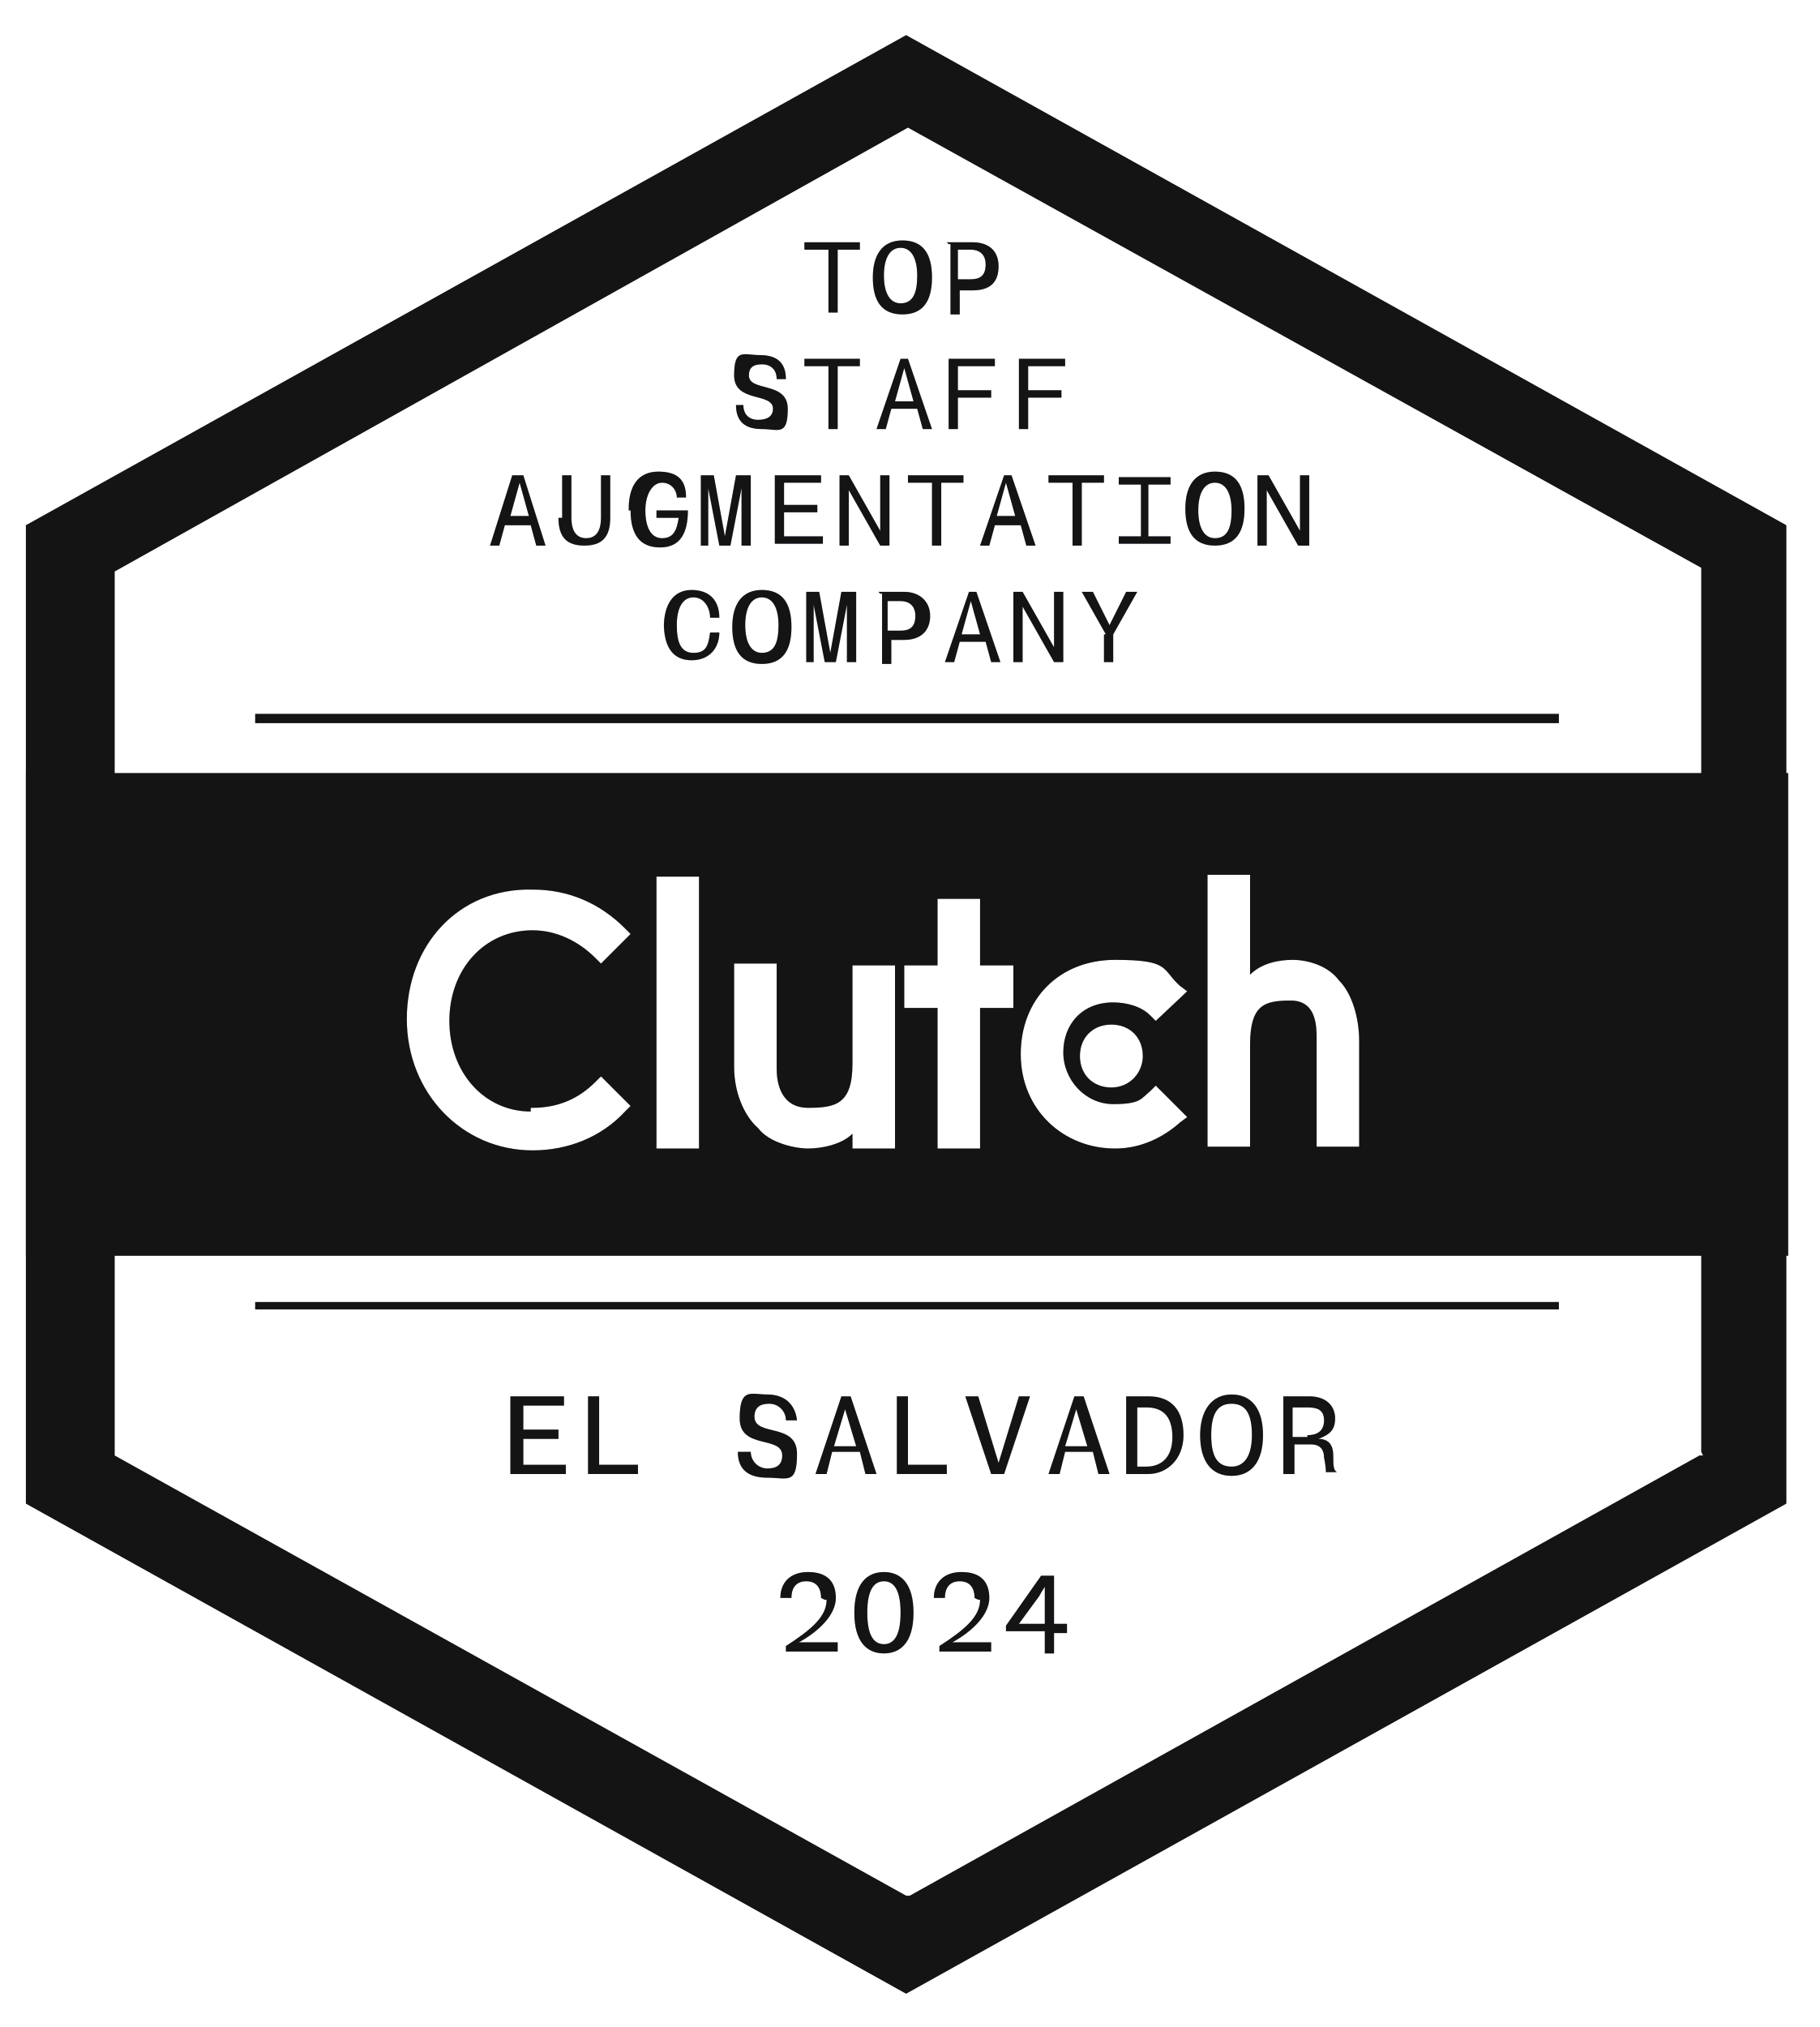
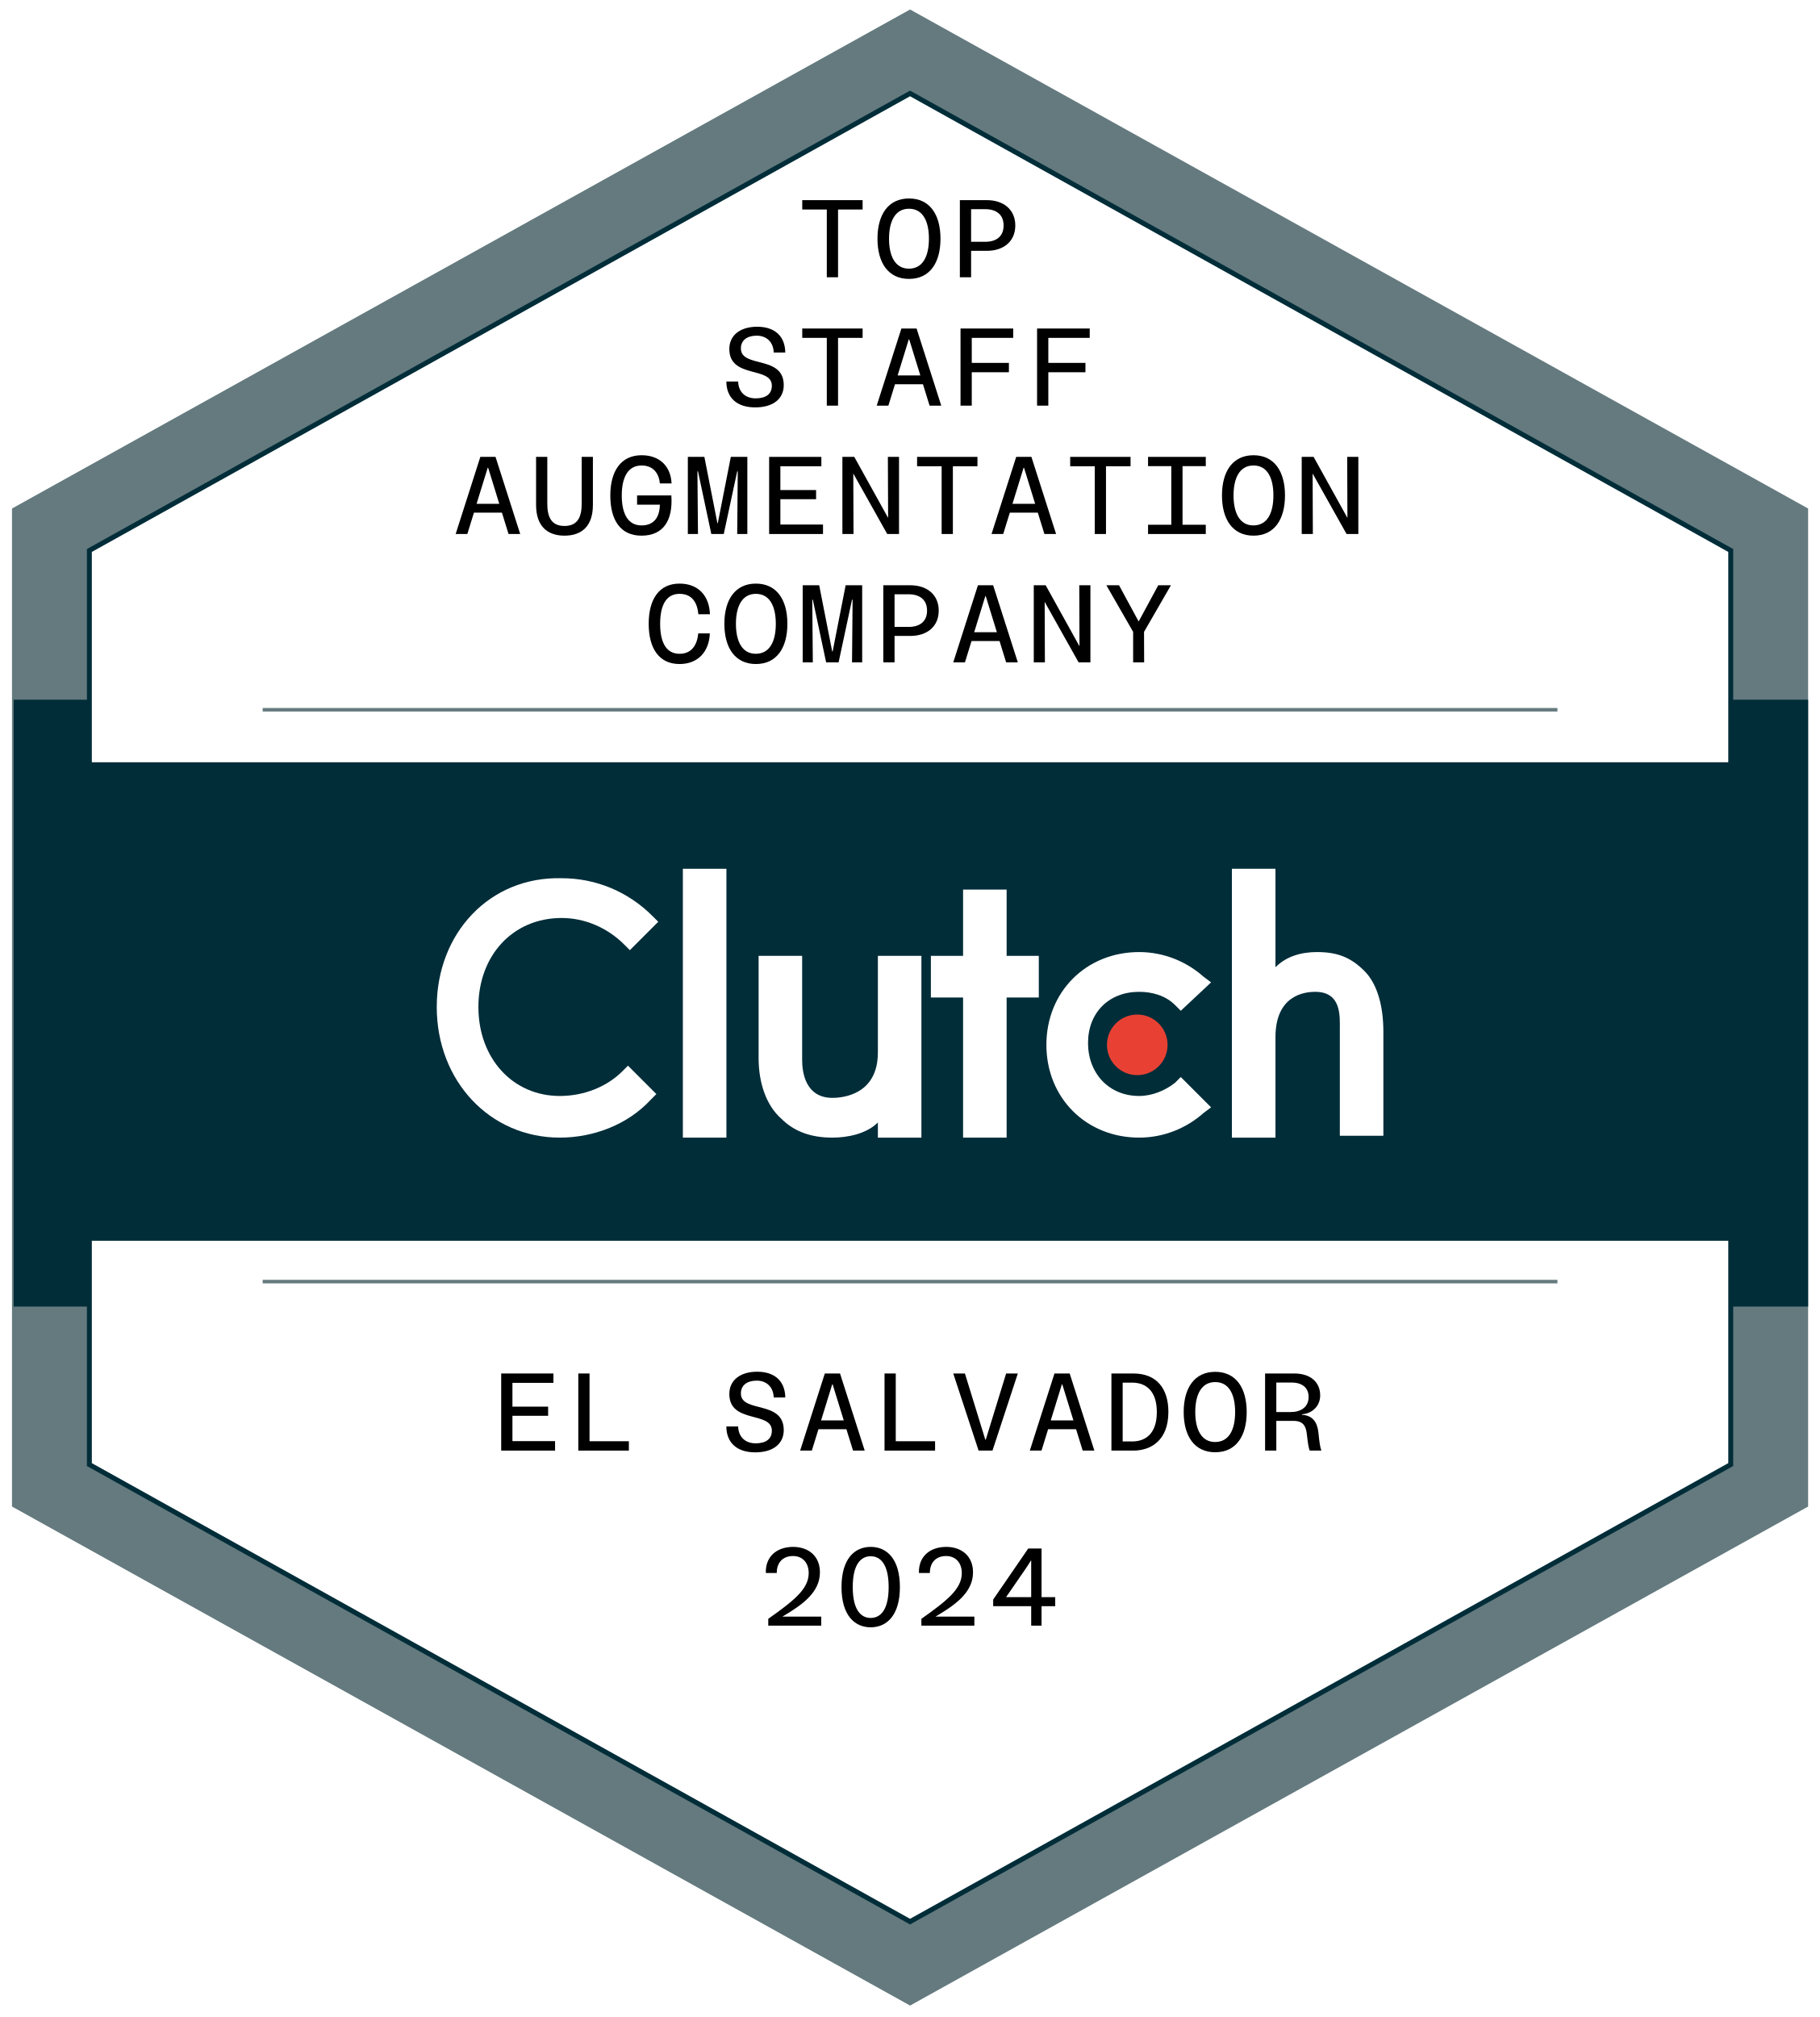
- <svg xmlns="http://www.w3.org/2000/svg" id="uuid-2babd179-c1e0-4084-80ee-fe33be047fd5" version="1.1" viewBox="0 0 98.4 109.6">
-   <defs>
-     <style>
-       .st0 {
-         fill: #141414;
-       }
- 
-       .st1 {
-         fill: #bfbfe0;
-       }
-     </style>
-   </defs>
-   <g id="uuid-e140af4b-205f-4899-8627-e95776a69e11">
-     <path class="st1" d="M49,1.9L1.4,28.4v52.9l47.6,26.5,47.6-26.5V28.4L49,1.9ZM92.1,78.7h-.2l-42.7,23.8h-.2L6.2,78.7V30.9L49.1,6.9l42.9,23.8v47.8h0Z" />
-     <path class="st1" d="M1.4,41.8v26.1h95.3v-26.1s-95.3,0-95.3,0ZM28.8,59.9c1.4,0,2.5-.5,3.4-1.4l.3-.3,1.6,1.6-.3.3c-1.3,1.4-3.1,2.1-5,2.1-3.8,0-6.8-3.1-6.8-7.1s2.8-7.1,6.8-7c1.9,0,3.6.7,5,2.1l.3.3-1.6,1.6-.3-.3c-.9-.9-2.1-1.5-3.4-1.5-2.6,0-4.5,2.1-4.5,4.9s1.9,4.9,4.4,4.9h0v-.2ZM37.8,62.1h-2.3v-14.7h2.3s0,14.7,0,14.7ZM48.4,62.1h-2.3v-.8c-.6.6-1.7.8-2.4.8s-2.1-.3-2.7-1.1c-.8-.7-1.3-2-1.3-3.3v-5.6h2.3v5.7c0,.7.2,2.1,1.7,2.1s2.4-.2,2.4-2.4v-5.3h2.3v9.9h0ZM54.8,54.5h-1.8v7.6h-2.3v-7.6h-1.8v-2.3h1.8v-3.6h2.3v3.6h1.8v2.3ZM60.2,54.2c-1.7,0-2.7,1.2-2.7,2.7s1.2,2.8,2.7,2.8,1.5-.3,2-.7l.3-.3,1.7,1.7-.4.3c-.9.8-2.1,1.4-3.5,1.4-2.8,0-5.1-2.1-5.1-5.1s2.1-5.1,5.1-5.1,2.5.5,3.5,1.4l.4.3-1.7,1.6-.3-.3c-.5-.5-1.3-.7-2-.7h0ZM61.8,57.1c0,.9-.7,1.7-1.7,1.7s-1.7-.7-1.7-1.7.7-1.7,1.7-1.7,1.7.7,1.7,1.7ZM73.5,62h-2.3v-5.8c0-.7,0-2.1-1.4-2.1s-2.2.2-2.2,2.4v5.5h-2.3v-14.7h2.3v5.4c.6-.6,1.5-.8,2.3-.8s1.9.3,2.5,1.1c.7.7,1.1,2,1.1,3.3v5.7h0Z" />
-     <rect class="st1" x="13.8" y="38.6" width="70.5" height=".5" />
-     <rect class="st1" x="13.8" y="70.4" width="70.5" height=".4" />
-     <path class="st1" d="M44.7,13.5h-1.2v-.4h3v.4h-1.2v3.4h-.5v-3.4h-.1Z" />
-     <path class="st1" d="M47.2,15c0-1.2.5-2,1.6-2s1.6.7,1.6,2-.5,2-1.6,2-1.6-.7-1.6-2ZM48.7,16.4c.7,0,.9-.6.9-1.5s-.3-1.5-.9-1.5-.9.6-.9,1.5.3,1.5.9,1.5h0Z" />
-     <path class="st1" d="M51.2,13.1h1.4c.8,0,1.4.4,1.4,1.3s-.5,1.3-1.4,1.3h-.7v1.3h-.5v-3.8h-.1ZM52.5,15.1c.5,0,.8-.2.8-.8s-.4-.8-.8-.8h-.7v1.6h.7Z" />
-     <path class="st1" d="M39.7,21.9h.5c0,.5.3.8.8.8s.8-.2.8-.6c0-.9-2.1-.3-2.1-1.8s.5-1.1,1.4-1.1,1.4.4,1.4,1.3h-.5c0-.5-.3-.8-.8-.8s-.7.2-.7.6c0,.9,2.1.3,2.1,1.8s-.5,1.1-1.4,1.1-1.4-.4-1.4-1.3h-.1Z" />
-     <path class="st1" d="M44.7,19.8h-1.2v-.4h3v.4h-1.2v3.4h-.5v-3.4h-.1Z" />
-     <path class="st1" d="M48.4,19.4h.7l1.3,3.8h-.5l-.3-1.1h-1.4l-.3,1.1h-.5l1.3-3.8h-.2ZM49.4,21.7l-.5-1.8h0l-.5,1.8h1.2-.1Z" />
-     <path class="st1" d="M51.2,19.4h2.6v.4h-2v1.3h1.8v.4h-1.8v1.7h-.5v-3.8h-.1Z" />
-     <path class="st1" d="M55,19.4h2.6v.4h-2v1.3h1.8v.4h-1.8v1.7h-.5v-3.8h-.1Z" />
-     <path class="st1" d="M27.6,25.7h.7l1.2,3.8h-.5l-.3-1.1h-1.4l-.3,1.1h-.5l1.2-3.8h0ZM28.6,27.9l-.5-1.8h0l-.5,1.8h1.2-.1Z" />
-     <path class="st1" d="M30.4,28v-2.3h.5v2.3c0,.6.2,1.1.8,1.1s.8-.5.8-1.1v-2.3h.5v2.3c0,1.1-.5,1.5-1.4,1.5s-1.4-.4-1.4-1.5Z" />
-     <path class="st1" d="M34,27.5c0-1.2.5-2,1.6-2s1.5.5,1.5,1.4h-.5c0-.4-.3-.8-.8-.8s-.9.6-.9,1.5.3,1.5.9,1.5.8-.4.9-1.1h-1.2v-.4h1.7c0,1.2-.4,2-1.5,2s-1.6-.7-1.6-2h-.1Z" />
-     <path class="st1" d="M37.8,25.7h.8l.6,3.3h0l.6-3.3h.8v3.8h-.5v-3.1h0l-.6,3.1h-.6l-.6-3.1h0v3.1h-.4v-3.8h-.1Z" />
-     <path class="st1" d="M41.9,25.7h2.5v.4h-2v1.2h1.8v.4h-1.8v1.3h2.1v.4h-2.6v-3.8h0Z" />
-     <path class="st1" d="M45.4,25.7h.5l1.7,3v-3h.5v3.8h-.5l-1.7-3v3h-.5v-3.8Z" />
-     <path class="st1" d="M50.3,26.1h-1.2v-.4h3v.4h-1.2v3.4h-.5v-3.4h-.1Z" />
-     <path class="st1" d="M54,25.7h.7l1.3,3.8h-.5l-.3-1.1h-1.4l-.3,1.1h-.5l1.3-3.8h-.2ZM54.9,27.9l-.5-1.8h0l-.5,1.8h1.2-.1Z" />
-     <path class="st1" d="M57.9,26.1h-1.2v-.4h3v.4h-1.2v3.4h-.5v-3.4h-.1Z" />
-     <path class="st1" d="M60.5,29h1.2v-2.8h-1.2v-.4h2.8v.4h-1.2v2.8h1.2v.4h-2.8v-.4Z" />
-     <path class="st1" d="M64.1,27.5c0-1.2.5-2,1.6-2s1.6.7,1.6,2-.5,2-1.6,2-1.6-.7-1.6-2ZM65.7,29.1c.7,0,.9-.6.9-1.5s-.3-1.5-.9-1.5-.9.6-.9,1.5.3,1.5.9,1.5h0Z" />
-     <path class="st1" d="M68,25.7h.6l1.7,3v-3h.5v3.8h-.6l-1.7-3v3h-.5v-3.8Z" />
-     <path class="st1" d="M35.9,33.9c0-1.2.5-2,1.5-2s1.5.6,1.5,1.5h-.5c0-.5-.3-1.1-.9-1.1s-.9.6-.9,1.5.2,1.5.9,1.5.8-.4.9-1.1h.5c0,.8-.5,1.5-1.5,1.5s-1.5-.7-1.5-2h0v.2Z" />
-     <path class="st1" d="M39.6,33.9c0-1.2.5-2,1.6-2s1.6.7,1.6,2-.5,2-1.6,2-1.6-.7-1.6-2ZM41.2,35.3c.7,0,.9-.6.9-1.5s-.3-1.5-.9-1.5-.9.6-.9,1.5.3,1.5.9,1.5h0Z" />
-     <path class="st1" d="M43.5,32h.8l.6,3.3h0l.6-3.3h.8v3.8h-.5v-3.1h0l-.6,3.1h-.6l-.6-3.1h0v3.1h-.4v-3.8h-.1Z" />
-     <path class="st1" d="M47.5,32h1.4c.8,0,1.4.5,1.4,1.3s-.5,1.3-1.4,1.3h-.7v1.3h-.5v-3.8h-.1ZM48.7,34.1c.5,0,.8-.2.8-.8s-.4-.8-.8-.8h-.7v1.6h.7Z" />
-     <path class="st1" d="M52.1,32h.7l1.3,3.8h-.5l-.3-1.1h-1.4l-.3,1.1h-.5l1.3-3.8h-.2ZM53,34.3l-.5-1.8h0l-.5,1.8h1.2-.1Z" />
-     <path class="st1" d="M54.8,32h.5l1.7,3v-3h.5v3.8h-.5l-1.7-3v3h-.5v-3.8Z" />
-     <path class="st1" d="M59.8,34.3l-1.3-2.3h.6l.9,1.8.9-1.8h.6l-1.3,2.3v1.5h-.5v-1.5h-.1Z" />
-     <path class="st1" d="M27.7,75.5h2.8v.5h-2.2v1.3h1.9v.5h-1.9v1.4h2.3v.5h-3s0-4.2,0-4.2Z" />
-     <path class="st1" d="M31.8,75.5h.6v3.7h2.1v.5h-2.7v-4.2Z" />
-     <path class="st1" d="M40,78.5h.6c0,.5.4.9.9.9s.8-.2.8-.7c0-1.1-2.3-.3-2.3-2s.6-1.3,1.5-1.3,1.5.5,1.6,1.4h-.6c0-.5-.4-.9-.9-.9s-.8.2-.8.7c0,1.1,2.3.3,2.3,2s-.5,1.3-1.6,1.3-1.6-.5-1.6-1.4h.1Z" />
-     <path class="st1" d="M45.2,75.5h.8l1.4,4.2h-.6l-.3-1.2h-1.5l-.3,1.2h-.6l1.4-4.2h-.2ZM46.3,78.2l-.6-2h0l-.6,2h1.3,0Z" />
-     <path class="st1" d="M48.5,75.5h.6v3.7h2.1v.5h-2.7v-4.2Z" />
-     <path class="st1" d="M52.3,75.5h.6l1.1,3.6h0l1.1-3.6h.6l-1.4,4.2h-.7l-1.4-4.2h.1Z" />
-     <path class="st1" d="M57.8,75.5h.8l1.4,4.2h-.6l-.3-1.2h-1.5l-.3,1.2h-.6l1.4-4.2h-.2ZM58.8,78.2l-.6-2h0l-.6,2h1.3,0Z" />
-     <path class="st1" d="M60.9,75.5h1.2c1.3,0,1.9.8,1.9,2.1s-.9,2.1-1.9,2.1h-1.2v-4.2ZM62,79.3c.7,0,1.4-.4,1.4-1.6s-.6-1.6-1.4-1.6h-.5v3.2h.5Z" />
-     <path class="st1" d="M64.9,77.6c0-1.3.6-2.2,1.7-2.2s1.7.8,1.7,2.2-.6,2.2-1.7,2.2-1.7-.8-1.7-2.2ZM66.6,79.3c.7,0,1.1-.6,1.1-1.7s-.3-1.7-1.1-1.7-1.1.6-1.1,1.7.3,1.7,1.1,1.7h0Z" />
-     <path class="st1" d="M69.2,75.5h1.6c.9,0,1.4.5,1.4,1.2s-.4.9-.9,1.1h0c.6,0,.8.4.8.9s0,.8.2.9h-.6c0-.1,0-.3-.1-.8,0-.4-.2-.7-.7-.7h-.9v1.6h-.6v-4.2h0ZM70.7,77.6c.5,0,.9-.2.9-.8s-.4-.7-.9-.7h-.8v1.6h.8Z" />
-     <path class="st1" d="M44.4,86.4c0-.6-.3-.9-.8-.9s-.8.3-.8.9h-.6c0-.8.5-1.4,1.5-1.4s1.5.5,1.5,1.4-.9,1.8-2,2.4h2.1v.5h-2.8v-.3c1.4-.9,2.2-1.6,2.2-2.5h-.1Z" />
-     <path class="st1" d="M46.2,87.2c0-1.6.7-2.2,1.6-2.2s1.6.6,1.6,2.2-.7,2.2-1.6,2.2-1.6-.6-1.6-2.2ZM47.8,88.9c.5,0,.9-.4.9-1.7s-.4-1.7-.9-1.7-.9.4-.9,1.7.4,1.7.9,1.7Z" />
-     <path class="st1" d="M52.7,86.4c0-.6-.3-.9-.8-.9s-.8.3-.8.9h-.6c0-.8.5-1.4,1.5-1.4s1.5.5,1.5,1.4-.9,1.8-2,2.4h2.1v.5h-2.8v-.3c1.4-.9,2.2-1.6,2.2-2.5h-.1Z" />
-     <path class="st1" d="M56.5,88.2h-2.1v-.3l1.9-2.7h.7v2.6h.7v.5h-.7v1.1h-.5v-1.1h0ZM56.5,87.8v-2h0s-.2.3-.3.5l-1.1,1.5h1.4Z" />
-     <path class="st0" d="M49,1.9L1.4,28.4v52.9l47.6,26.5,47.6-26.5V28.4L49,1.9ZM92.1,78.7h-.2l-42.7,23.8h-.2L6.2,78.7V30.9L49.1,6.9l42.9,23.8v47.8h0Z" />
-     <path class="st0" d="M1.4,41.8v26.1h95.3v-26.1s-95.3,0-95.3,0ZM28.8,59.9c1.4,0,2.5-.5,3.4-1.4l.3-.3,1.6,1.6-.3.3c-1.3,1.4-3.1,2.1-5,2.1-3.8,0-6.8-3.1-6.8-7.1s2.8-7.1,6.8-7c1.9,0,3.6.7,5,2.1l.3.3-1.6,1.6-.3-.3c-.9-.9-2.1-1.5-3.4-1.5-2.6,0-4.5,2.1-4.5,4.9s1.9,4.9,4.4,4.9h0v-.2ZM37.8,62.1h-2.3v-14.7h2.3s0,14.7,0,14.7ZM48.4,62.1h-2.3v-.8c-.6.6-1.7.8-2.4.8s-2.1-.3-2.7-1.1c-.8-.7-1.3-2-1.3-3.3v-5.6h2.3v5.7c0,.7.2,2.1,1.7,2.1s2.4-.2,2.4-2.4v-5.3h2.3v9.9h0ZM54.8,54.5h-1.8v7.6h-2.3v-7.6h-1.8v-2.3h1.8v-3.6h2.3v3.6h1.8v2.3ZM60.2,54.2c-1.7,0-2.7,1.2-2.7,2.7s1.2,2.8,2.7,2.8,1.5-.3,2-.7l.3-.3,1.7,1.7-.4.3c-.9.8-2.1,1.4-3.5,1.4-2.8,0-5.1-2.1-5.1-5.1s2.1-5.1,5.1-5.1,2.5.5,3.5,1.4l.4.3-1.7,1.6-.3-.3c-.5-.5-1.3-.7-2-.7h0ZM61.8,57.1c0,.9-.7,1.7-1.7,1.7s-1.7-.7-1.7-1.7.7-1.7,1.7-1.7,1.7.7,1.7,1.7ZM73.5,62h-2.3v-5.8c0-.7,0-2.1-1.4-2.1s-2.2.2-2.2,2.4v5.5h-2.3v-14.7h2.3v5.4c.6-.6,1.5-.8,2.3-.8s1.9.3,2.5,1.1c.7.7,1.1,2,1.1,3.3v5.7h0Z" />
-     <rect class="st0" x="13.8" y="38.6" width="70.5" height=".5" />
-     <rect class="st0" x="13.8" y="70.4" width="70.5" height=".4" />
-     <path class="st0" d="M44.7,13.5h-1.2v-.4h3v.4h-1.2v3.4h-.5v-3.4h-.1Z" />
-     <path class="st0" d="M47.2,15c0-1.2.5-2,1.6-2s1.6.7,1.6,2-.5,2-1.6,2-1.6-.7-1.6-2ZM48.7,16.4c.7,0,.9-.6.9-1.5s-.3-1.5-.9-1.5-.9.6-.9,1.5.3,1.5.9,1.5h0Z" />
-     <path class="st0" d="M51.2,13.1h1.4c.8,0,1.4.4,1.4,1.3s-.5,1.3-1.4,1.3h-.7v1.3h-.5v-3.8h-.1ZM52.5,15.1c.5,0,.8-.2.8-.8s-.4-.8-.8-.8h-.7v1.6h.7Z" />
-     <path class="st0" d="M39.7,21.9h.5c0,.5.3.8.8.8s.8-.2.8-.6c0-.9-2.1-.3-2.1-1.8s.5-1.1,1.4-1.1,1.4.4,1.4,1.3h-.5c0-.5-.3-.8-.8-.8s-.7.2-.7.6c0,.9,2.1.3,2.1,1.8s-.5,1.1-1.4,1.1-1.4-.4-1.4-1.3h-.1Z" />
-     <path class="st0" d="M44.7,19.8h-1.2v-.4h3v.4h-1.2v3.4h-.5v-3.4h-.1Z" />
-     <path class="st0" d="M48.4,19.4h.7l1.3,3.8h-.5l-.3-1.1h-1.4l-.3,1.1h-.5l1.3-3.8h-.2ZM49.4,21.7l-.5-1.8h0l-.5,1.8h1.2-.1Z" />
-     <path class="st0" d="M51.2,19.4h2.6v.4h-2v1.3h1.8v.4h-1.8v1.7h-.5v-3.8h-.1Z" />
-     <path class="st0" d="M55,19.4h2.6v.4h-2v1.3h1.8v.4h-1.8v1.7h-.5v-3.8h-.1Z" />
-     <path class="st0" d="M27.6,25.7h.7l1.2,3.8h-.5l-.3-1.1h-1.4l-.3,1.1h-.5l1.2-3.8h0ZM28.6,27.9l-.5-1.8h0l-.5,1.8h1.2-.1Z" />
-     <path class="st0" d="M30.4,28v-2.3h.5v2.3c0,.6.2,1.1.8,1.1s.8-.5.8-1.1v-2.3h.5v2.3c0,1.1-.5,1.5-1.4,1.5s-1.4-.4-1.4-1.5Z" />
-     <path class="st0" d="M34,27.5c0-1.2.5-2,1.6-2s1.5.5,1.5,1.4h-.5c0-.4-.3-.8-.8-.8s-.9.6-.9,1.5.3,1.5.9,1.5.8-.4.9-1.1h-1.2v-.4h1.7c0,1.2-.4,2-1.5,2s-1.6-.7-1.6-2h-.1Z" />
-     <path class="st0" d="M37.8,25.7h.8l.6,3.3h0l.6-3.3h.8v3.8h-.5v-3.1h0l-.6,3.1h-.6l-.6-3.1h0v3.1h-.4v-3.8h-.1Z" />
-     <path class="st0" d="M41.9,25.7h2.5v.4h-2v1.2h1.8v.4h-1.8v1.3h2.1v.4h-2.6v-3.8h0Z" />
-     <path class="st0" d="M45.4,25.7h.5l1.7,3v-3h.5v3.8h-.5l-1.7-3v3h-.5v-3.8Z" />
-     <path class="st0" d="M50.3,26.1h-1.2v-.4h3v.4h-1.2v3.4h-.5v-3.4h-.1Z" />
-     <path class="st0" d="M54,25.7h.7l1.3,3.8h-.5l-.3-1.1h-1.4l-.3,1.1h-.5l1.3-3.8h-.2ZM54.9,27.9l-.5-1.8h0l-.5,1.8h1.2-.1Z" />
-     <path class="st0" d="M57.9,26.1h-1.2v-.4h3v.4h-1.2v3.4h-.5v-3.4h-.1Z" />
-     <path class="st0" d="M60.5,29h1.2v-2.8h-1.2v-.4h2.8v.4h-1.2v2.8h1.2v.4h-2.8v-.4Z" />
-     <path class="st0" d="M64.1,27.5c0-1.2.5-2,1.6-2s1.6.7,1.6,2-.5,2-1.6,2-1.6-.7-1.6-2ZM65.7,29.1c.7,0,.9-.6.9-1.5s-.3-1.5-.9-1.5-.9.6-.9,1.5.3,1.5.9,1.5h0Z" />
-     <path class="st0" d="M68,25.7h.6l1.7,3v-3h.5v3.8h-.6l-1.7-3v3h-.5v-3.8Z" />
-     <path class="st0" d="M35.9,33.9c0-1.2.5-2,1.5-2s1.5.6,1.5,1.5h-.5c0-.5-.3-1.1-.9-1.1s-.9.6-.9,1.5.2,1.5.9,1.5.8-.4.9-1.1h.5c0,.8-.5,1.5-1.5,1.5s-1.5-.7-1.5-2h0v.2Z" />
-     <path class="st0" d="M39.6,33.9c0-1.2.5-2,1.6-2s1.6.7,1.6,2-.5,2-1.6,2-1.6-.7-1.6-2ZM41.2,35.3c.7,0,.9-.6.9-1.5s-.3-1.5-.9-1.5-.9.6-.9,1.5.3,1.5.9,1.5h0Z" />
-     <path class="st0" d="M43.5,32h.8l.6,3.3h0l.6-3.3h.8v3.8h-.5v-3.1h0l-.6,3.1h-.6l-.6-3.1h0v3.1h-.4v-3.8h-.1Z" />
-     <path class="st0" d="M47.5,32h1.4c.8,0,1.4.5,1.4,1.3s-.5,1.3-1.4,1.3h-.7v1.3h-.5v-3.8h-.1ZM48.7,34.1c.5,0,.8-.2.8-.8s-.4-.8-.8-.8h-.7v1.6h.7Z" />
-     <path class="st0" d="M52.1,32h.7l1.3,3.8h-.5l-.3-1.1h-1.4l-.3,1.1h-.5l1.3-3.8h-.2ZM53,34.3l-.5-1.8h0l-.5,1.8h1.2-.1Z" />
-     <path class="st0" d="M54.8,32h.5l1.7,3v-3h.5v3.8h-.5l-1.7-3v3h-.5v-3.8Z" />
-     <path class="st0" d="M59.8,34.3l-1.3-2.3h.6l.9,1.8.9-1.8h.6l-1.3,2.3v1.5h-.5v-1.5h-.1Z" />
-     <path class="st0" d="M27.7,75.5h2.8v.5h-2.2v1.3h1.9v.5h-1.9v1.4h2.3v.5h-3s0-4.2,0-4.2Z" />
-     <path class="st0" d="M31.8,75.5h.6v3.7h2.1v.5h-2.7v-4.2Z" />
-     <path class="st0" d="M40,78.5h.6c0,.5.4.9.9.9s.8-.2.8-.7c0-1.1-2.3-.3-2.3-2s.6-1.3,1.5-1.3,1.5.5,1.6,1.4h-.6c0-.5-.4-.9-.9-.9s-.8.2-.8.7c0,1.1,2.3.3,2.3,2s-.5,1.3-1.6,1.3-1.6-.5-1.6-1.4h.1Z" />
-     <path class="st0" d="M45.2,75.5h.8l1.4,4.2h-.6l-.3-1.2h-1.5l-.3,1.2h-.6l1.4-4.2h-.2ZM46.3,78.2l-.6-2h0l-.6,2h1.3,0Z" />
-     <path class="st0" d="M48.5,75.5h.6v3.7h2.1v.5h-2.7v-4.2Z" />
-     <path class="st0" d="M52.3,75.5h.6l1.1,3.6h0l1.1-3.6h.6l-1.4,4.2h-.7l-1.4-4.2h.1Z" />
-     <path class="st0" d="M57.8,75.5h.8l1.4,4.2h-.6l-.3-1.2h-1.5l-.3,1.2h-.6l1.4-4.2h-.2ZM58.8,78.2l-.6-2h0l-.6,2h1.3,0Z" />
-     <path class="st0" d="M60.9,75.5h1.2c1.3,0,1.9.8,1.9,2.1s-.9,2.1-1.9,2.1h-1.2v-4.2ZM62,79.3c.7,0,1.4-.4,1.4-1.6s-.6-1.6-1.4-1.6h-.5v3.2h.5Z" />
-     <path class="st0" d="M64.9,77.6c0-1.3.6-2.2,1.7-2.2s1.7.8,1.7,2.2-.6,2.2-1.7,2.2-1.7-.8-1.7-2.2ZM66.6,79.3c.7,0,1.1-.6,1.1-1.7s-.3-1.7-1.1-1.7-1.1.6-1.1,1.7.3,1.7,1.1,1.7h0Z" />
-     <path class="st0" d="M69.2,75.5h1.6c.9,0,1.4.5,1.4,1.2s-.4.9-.9,1.1h0c.6,0,.8.4.8.9s0,.8.2.9h-.6c0-.1,0-.3-.1-.8,0-.4-.2-.7-.7-.7h-.9v1.6h-.6v-4.2h0ZM70.7,77.6c.5,0,.9-.2.9-.8s-.4-.7-.9-.7h-.8v1.6h.8Z" />
-     <path class="st0" d="M44.4,86.4c0-.6-.3-.9-.8-.9s-.8.3-.8.9h-.6c0-.8.5-1.4,1.5-1.4s1.5.5,1.5,1.4-.9,1.8-2,2.4h2.1v.5h-2.8v-.3c1.4-.9,2.2-1.6,2.2-2.5h-.1Z" />
-     <path class="st0" d="M46.2,87.2c0-1.6.7-2.2,1.6-2.2s1.6.6,1.6,2.2-.7,2.2-1.6,2.2-1.6-.6-1.6-2.2ZM47.8,88.9c.5,0,.9-.4.9-1.7s-.4-1.7-.9-1.7-.9.4-.9,1.7.4,1.7.9,1.7Z" />
-     <path class="st0" d="M52.7,86.4c0-.6-.3-.9-.8-.9s-.8.3-.8.9h-.6c0-.8.5-1.4,1.5-1.4s1.5.5,1.5,1.4-.9,1.8-2,2.4h2.1v.5h-2.8v-.3c1.4-.9,2.2-1.6,2.2-2.5h-.1Z" />
-     <path class="st0" d="M56.5,88.2h-2.1v-.3l1.9-2.7h.7v2.6h.7v.5h-.7v1.1h-.5v-1.1h0ZM56.5,87.8v-2h0s-.2.3-.3.5l-1.1,1.5h1.4Z" />
-   </g>
+ <svg xmlns="http://www.w3.org/2000/svg" width="388" height="430" viewBox="739 808 388 430">
+   <defs />
+   <path fill-rule="nonzero" fill="rgb(39.215%, 47.842%, 49.411%)" fill-opacity="1" d="M 1124.5 1129.176 L 1124.5 916.41 L 933.031 810.023 L 741.559 916.41 L 741.559 1129.176 L 933.031 1235.562 Z M 1124.5 1129.176 " />
+   <path fill-rule="nonzero" fill="rgb(0.392%, 17.647%, 22.353%)" fill-opacity="1" d="M 1124.5 1086.543 L 741.914 1086.543 L 741.914 957.168 L 1124.5 957.168 Z M 1124.5 1086.543 " />
+   <path fill-rule="nonzero" fill="rgb(100%, 100%, 100%)" fill-opacity="1" stroke-width="1.049" stroke-linecap="butt" stroke-linejoin="miter" stroke="rgb(0.392%, 17.647%, 22.353%)" stroke-opacity="1" stroke-miterlimit="10" d="M -0.002 -0 L -0.002 194.962 L -175.053 292.443 L -350.104 194.962 L -350.104 -0 L -175.053 -97.482 Z M -0.002 -0 " transform="matrix(0.999552, 0, 0, -0.999552, 1108.002, 1120.23)" />
+   <path fill-rule="nonzero" fill="rgb(0.392%, 17.647%, 22.353%)" fill-opacity="1" d="M 1119.629 1072.516 L 746.887 1072.516 L 746.887 970.508 L 1119.629 970.508 Z M 1119.629 1072.516 " />
+   <path fill-rule="nonzero" fill="rgb(100%, 100%, 100%)" fill-opacity="1" d="M 884.59 993.211 L 893.875 993.211 L 893.875 1050.527 L 884.59 1050.527 Z M 884.59 993.211 " />
+   <path fill-rule="nonzero" fill="rgb(100%, 100%, 100%)" fill-opacity="1" d="M 926.168 1032.363 C 926.168 1041.242 918.902 1042.051 916.48 1042.051 C 910.828 1042.051 910.02 1036.805 910.02 1033.977 L 910.02 1011.777 L 900.738 1011.777 L 900.738 1033.574 C 900.738 1038.82 902.352 1043.664 905.582 1046.492 C 908.406 1049.316 912.039 1050.527 916.48 1050.527 C 919.707 1050.527 923.746 1049.723 926.168 1047.301 L 926.168 1050.527 L 935.449 1050.527 L 935.449 1011.777 L 926.168 1011.777 Z M 926.168 1032.363 " />
+   <path fill-rule="nonzero" fill="rgb(100%, 100%, 100%)" fill-opacity="1" d="M 953.617 997.648 L 944.332 997.648 L 944.332 1011.777 L 937.469 1011.777 L 937.469 1020.656 L 944.332 1020.656 L 944.332 1050.527 L 953.617 1050.527 L 953.617 1020.656 L 960.477 1020.656 L 960.477 1011.777 L 953.617 1011.777 Z M 953.617 997.648 " />
+   <path fill-rule="nonzero" fill="rgb(100%, 100%, 100%)" fill-opacity="1" d="M 989.539 1038.82 C 987.523 1040.438 984.695 1041.648 981.871 1041.648 C 975.414 1041.648 970.973 1036.805 970.973 1030.344 C 970.973 1023.887 975.414 1019.445 981.871 1019.445 C 984.695 1019.445 987.523 1020.254 989.539 1022.273 L 990.75 1023.484 L 997.211 1017.43 L 995.598 1016.219 C 991.961 1012.988 987.117 1010.969 981.871 1010.969 C 970.57 1010.969 962.094 1019.445 962.094 1030.75 C 962.094 1042.051 970.57 1050.527 981.871 1050.527 C 987.117 1050.527 991.961 1048.512 995.598 1045.281 L 997.211 1044.07 L 990.75 1037.609 Z M 989.539 1038.82 " />
+   <path fill-rule="nonzero" fill="rgb(100%, 100%, 100%)" fill-opacity="1" d="M 1029.906 1015.008 C 1027.082 1012.18 1024.254 1010.969 1019.816 1010.969 C 1016.586 1010.969 1013.355 1011.777 1010.934 1014.199 L 1010.934 993.211 L 1001.648 993.211 L 1001.648 1050.527 L 1010.934 1050.527 L 1010.934 1029.133 C 1010.934 1020.254 1016.988 1019.445 1019.41 1019.445 C 1025.062 1019.445 1024.66 1024.695 1024.66 1027.52 L 1024.66 1050.125 L 1033.941 1050.125 L 1033.941 1027.922 C 1033.941 1022.676 1032.73 1017.832 1029.906 1015.008 " />
+   <path fill-rule="nonzero" fill="rgb(90.981%, 25.49%, 20%)" fill-opacity="1" d="M 981.469 1024.289 C 985.035 1024.289 987.926 1027.184 987.926 1030.75 C 987.926 1034.316 985.035 1037.207 981.469 1037.207 C 977.902 1037.207 975.008 1034.316 975.008 1030.75 C 975.008 1027.184 977.902 1024.289 981.469 1024.289 " />
+   <path fill-rule="nonzero" fill="rgb(100%, 100%, 100%)" fill-opacity="1" d="M 871.672 1036.398 C 868.445 1039.629 863.602 1041.648 858.352 1041.648 C 848.262 1041.648 840.996 1033.574 840.996 1022.676 C 840.996 1011.777 848.262 1003.703 858.758 1003.703 C 863.602 1003.703 868.445 1005.723 872.078 1009.355 L 873.289 1010.566 L 879.344 1004.512 L 878.133 1003.301 C 872.887 998.055 866.023 995.227 858.758 995.227 C 843.418 994.824 832.117 1006.934 832.117 1022.676 C 832.117 1038.418 843.418 1050.527 858.352 1050.527 C 865.621 1050.527 872.887 1047.703 877.73 1042.457 L 878.938 1041.242 L 872.887 1035.188 Z M 871.672 1036.398 " />
+   <path fill="none" stroke-width="0.75" stroke-linecap="butt" stroke-linejoin="miter" stroke="rgb(39.215%, 47.842%, 49.411%)" stroke-opacity="1" stroke-miterlimit="10" d="M 0 0.001 L 276.175 0.001 " transform="matrix(0.999552, 0, 0, -0.999552, 795.0034, 959.3133)" />
+   <path fill="none" stroke-width="0.75" stroke-linecap="butt" stroke-linejoin="miter" stroke="rgb(39.215%, 47.842%, 49.411%)" stroke-opacity="1" stroke-miterlimit="10" d="M 0 0.002 L 276.175 0.002 " transform="matrix(0.999552, 0, 0, -0.999552, 795.0034, 1081.224)" />
+   <path fill-rule="nonzero" fill="rgb(0%, 0%, 0%)" fill-opacity="1" d="M 915.277 852.664 L 910.043 852.664 L 910.043 850.668 L 922.914 850.668 L 922.914 852.664 L 917.676 852.664 L 917.676 867.109 L 915.277 867.109 Z M 915.277 852.664 " />
+   <path fill-rule="nonzero" fill="rgb(0%, 0%, 0%)" fill-opacity="1" d="M 932.777 865.277 C 935.758 865.277 937.051 862.621 937.051 858.887 C 937.051 855.152 935.758 852.5 932.801 852.5 C 929.863 852.5 928.547 855.152 928.547 858.887 C 928.547 862.621 929.863 865.277 932.777 865.277 M 926.082 858.887 C 926.082 853.719 928.406 850.312 932.801 850.312 C 937.215 850.312 939.516 853.719 939.516 858.887 C 939.516 864.055 937.215 867.461 932.801 867.461 C 928.406 867.461 926.082 864.055 926.082 858.887 " />
+   <path fill-rule="nonzero" fill="rgb(0%, 0%, 0%)" fill-opacity="1" d="M 949.074 859.547 C 951.281 859.547 952.973 858.512 952.973 856.07 C 952.973 853.648 951.281 852.594 949.074 852.594 L 946.043 852.594 L 946.043 859.547 Z M 943.648 850.668 L 949.402 850.668 C 953.02 850.668 955.465 852.734 955.465 856.07 C 955.465 859.43 953.02 861.473 949.402 861.473 L 946.043 861.473 L 946.043 867.109 L 943.648 867.109 Z M 943.648 850.668 " />
+   <path fill-rule="nonzero" fill="rgb(0%, 0%, 0%)" fill-opacity="1" d="M 893.859 889.332 L 896.375 889.332 C 896.445 891.562 897.879 892.926 900.109 892.926 C 902.293 892.926 903.562 892.008 903.562 890.227 C 903.562 886.02 894.496 888.793 894.496 882.402 C 894.496 879.488 896.797 877.656 900.438 877.656 C 904.172 877.656 906.379 879.656 906.426 883.156 L 903.961 883.156 C 903.891 880.922 902.434 879.562 900.344 879.562 C 898.301 879.562 896.961 880.523 896.961 882.285 C 896.961 886.535 906.098 883.648 906.098 890.105 C 906.098 893.02 903.844 894.852 900.016 894.852 C 896.141 894.852 893.883 892.832 893.859 889.332 " />
+   <path fill-rule="nonzero" fill="rgb(0%, 0%, 0%)" fill-opacity="1" d="M 915.277 880.031 L 910.043 880.031 L 910.043 878.035 L 922.914 878.035 L 922.914 880.031 L 917.676 880.031 L 917.676 894.477 L 915.277 894.477 Z M 915.277 880.031 " />
+   <path fill-rule="nonzero" fill="rgb(0%, 0%, 0%)" fill-opacity="1" d="M 935.219 888.039 L 932.848 880.359 L 932.754 880.359 L 930.379 888.039 Z M 931.18 878.035 L 934.418 878.035 L 939.68 894.477 L 937.191 894.477 L 935.781 889.918 L 929.816 889.918 L 928.406 894.477 L 925.918 894.477 Z M 931.18 878.035 " />
+   <path fill-rule="nonzero" fill="rgb(0%, 0%, 0%)" fill-opacity="1" d="M 943.789 878.035 L 955.016 878.035 L 955.016 880.031 L 946.184 880.031 L 946.184 885.363 L 954.102 885.363 L 954.102 887.359 L 946.184 887.359 L 946.184 894.477 L 943.789 894.477 Z M 943.789 878.035 " />
+   <path fill-rule="nonzero" fill="rgb(0%, 0%, 0%)" fill-opacity="1" d="M 960.109 878.035 L 971.336 878.035 L 971.336 880.031 L 962.508 880.031 L 962.508 885.363 L 970.422 885.363 L 970.422 887.359 L 962.508 887.359 L 962.508 894.477 L 960.109 894.477 Z M 960.109 878.035 " />
+   <path fill-rule="nonzero" fill="rgb(0%, 0%, 0%)" fill-opacity="1" d="M 845.449 915.406 L 843.078 907.727 L 842.98 907.727 L 840.609 915.406 Z M 841.41 905.402 L 844.648 905.402 L 849.91 921.844 L 847.422 921.844 L 846.012 917.285 L 840.047 917.285 L 838.637 921.844 L 836.148 921.844 Z M 841.41 905.402 " />
+   <path fill-rule="nonzero" fill="rgb(0%, 0%, 0%)" fill-opacity="1" d="M 853.293 915.645 L 853.293 905.402 L 855.688 905.402 L 855.688 915.383 C 855.688 918.086 856.461 920.129 859.352 920.129 C 862.238 920.129 863.016 918.086 863.016 915.383 L 863.016 905.402 L 865.41 905.402 L 865.41 915.645 C 865.41 920.176 863.016 922.195 859.352 922.195 C 855.711 922.195 853.293 920.176 853.293 915.645 " />
+   <path fill-rule="nonzero" fill="rgb(0%, 0%, 0%)" fill-opacity="1" d="M 869.121 913.621 C 869.121 908.453 871.375 905.051 875.789 905.051 C 879.809 905.051 882.039 907.586 882.18 911.062 L 879.688 911.062 C 879.504 909.066 878.398 907.234 875.789 907.234 C 872.809 907.234 871.562 909.887 871.562 913.621 C 871.562 917.355 872.785 920.012 875.766 920.012 C 878.375 920.012 879.621 918.367 879.688 915.594 L 874.828 915.594 L 874.828 913.621 L 882.133 913.621 C 882.508 918.906 880.465 922.195 875.766 922.195 C 871.211 922.195 869.121 918.789 869.121 913.621 " />
+   <path fill-rule="nonzero" fill="rgb(0%, 0%, 0%)" fill-opacity="1" d="M 885.652 905.402 L 889.176 905.402 L 891.949 919.52 L 892.043 919.52 L 894.812 905.402 L 898.336 905.402 L 898.336 921.844 L 896.176 921.844 L 896.293 908.477 L 896.176 908.477 L 893.309 921.844 L 890.656 921.844 L 887.812 908.477 L 887.695 908.477 L 887.812 921.844 L 885.652 921.844 Z M 885.652 905.402 " />
+   <path fill-rule="nonzero" fill="rgb(0%, 0%, 0%)" fill-opacity="1" d="M 902.984 905.402 L 914.117 905.402 L 914.117 907.398 L 905.379 907.398 L 905.379 912.473 L 912.992 912.473 L 912.992 914.422 L 905.379 914.422 L 905.379 919.824 L 914.469 919.824 L 914.469 921.844 L 902.984 921.844 Z M 902.984 905.402 " />
+   <path fill-rule="nonzero" fill="rgb(0%, 0%, 0%)" fill-opacity="1" d="M 918.602 905.402 L 921.137 905.402 L 928.352 918.414 L 928.301 905.402 L 930.676 905.402 L 930.676 921.844 L 928.16 921.844 L 920.926 908.949 L 920.973 921.844 L 918.602 921.844 Z M 918.602 905.402 " />
+   <path fill-rule="nonzero" fill="rgb(0%, 0%, 0%)" fill-opacity="1" d="M 939.762 907.398 L 934.527 907.398 L 934.527 905.402 L 947.398 905.402 L 947.398 907.398 L 942.156 907.398 L 942.156 921.844 L 939.762 921.844 Z M 939.762 907.398 " />
+   <path fill-rule="nonzero" fill="rgb(0%, 0%, 0%)" fill-opacity="1" d="M 959.699 915.406 L 957.328 907.727 L 957.234 907.727 L 954.863 915.406 Z M 955.66 905.402 L 958.902 905.402 L 964.164 921.844 L 961.672 921.844 L 960.266 917.285 L 954.301 917.285 L 952.891 921.844 L 950.398 921.844 Z M 955.66 905.402 " />
+   <path fill-rule="nonzero" fill="rgb(0%, 0%, 0%)" fill-opacity="1" d="M 972.406 907.398 L 967.168 907.398 L 967.168 905.402 L 980.039 905.402 L 980.039 907.398 L 974.801 907.398 L 974.801 921.844 L 972.406 921.844 Z M 972.406 907.398 " />
+   <path fill-rule="nonzero" fill="rgb(0%, 0%, 0%)" fill-opacity="1" d="M 983.77 919.871 L 988.727 919.871 L 988.727 907.375 L 983.77 907.375 L 983.77 905.402 L 996.078 905.402 L 996.078 907.375 L 991.121 907.375 L 991.121 919.871 L 996.078 919.871 L 996.078 921.844 L 983.77 921.844 Z M 983.77 919.871 " />
+   <path fill-rule="nonzero" fill="rgb(0%, 0%, 0%)" fill-opacity="1" d="M 1006.223 920.012 C 1009.207 920.012 1010.496 917.359 1010.496 913.621 C 1010.496 909.887 1009.207 907.234 1006.246 907.234 C 1003.312 907.234 1001.996 909.887 1001.996 913.621 C 1001.996 917.359 1003.312 920.012 1006.223 920.012 M 999.531 913.621 C 999.531 908.453 1001.855 905.051 1006.246 905.051 C 1010.66 905.051 1012.965 908.453 1012.965 913.621 C 1012.965 918.789 1010.66 922.195 1006.246 922.195 C 1001.855 922.195 999.531 918.789 999.531 913.621 " />
+   <path fill-rule="nonzero" fill="rgb(0%, 0%, 0%)" fill-opacity="1" d="M 1016.531 905.402 L 1019.066 905.402 L 1026.277 918.414 L 1026.23 905.402 L 1028.605 905.402 L 1028.605 921.844 L 1026.094 921.844 L 1018.855 908.949 L 1018.906 921.844 L 1016.531 921.844 Z M 1016.531 905.402 " />
+   <path fill-rule="nonzero" fill="rgb(0%, 0%, 0%)" fill-opacity="1" d="M 877.305 940.988 C 877.305 935.824 879.465 932.418 883.879 932.418 C 887.898 932.418 890.223 935.023 890.363 938.945 L 887.898 938.945 C 887.664 936.504 886.582 934.602 883.879 934.602 C 880.898 934.602 879.746 937.258 879.746 940.988 C 879.746 944.723 880.898 947.379 883.879 947.379 C 886.582 947.379 887.641 945.359 887.875 943.035 L 890.34 943.035 C 890.199 946.84 887.898 949.562 883.879 949.562 C 879.465 949.562 877.305 946.156 877.305 940.988 " />
+   <path fill-rule="nonzero" fill="rgb(0%, 0%, 0%)" fill-opacity="1" d="M 900.133 947.379 C 903.113 947.379 904.406 944.727 904.406 940.988 C 904.406 937.254 903.113 934.602 900.156 934.602 C 897.219 934.602 895.902 937.254 895.902 940.988 C 895.902 944.727 897.219 947.379 900.133 947.379 M 893.438 940.988 C 893.438 935.82 895.762 932.418 900.156 932.418 C 904.57 932.418 906.875 935.82 906.875 940.988 C 906.875 946.156 904.57 949.562 900.156 949.562 C 895.762 949.562 893.438 946.156 893.438 940.988 " />
+   <path fill-rule="nonzero" fill="rgb(0%, 0%, 0%)" fill-opacity="1" d="M 910.137 932.77 L 913.656 932.77 L 916.43 946.887 L 916.523 946.887 L 919.297 932.77 L 922.82 932.77 L 922.82 949.211 L 920.656 949.211 L 920.777 935.848 L 920.656 935.848 L 917.793 949.211 L 915.137 949.211 L 912.297 935.848 L 912.18 935.848 L 912.297 949.211 L 910.137 949.211 Z M 910.137 932.77 " />
+   <path fill-rule="nonzero" fill="rgb(0%, 0%, 0%)" fill-opacity="1" d="M 932.754 941.648 C 934.961 941.648 936.652 940.613 936.652 938.172 C 936.652 935.754 934.961 934.695 932.754 934.695 L 929.723 934.695 L 929.723 941.648 Z M 927.324 932.77 L 933.082 932.77 C 936.699 932.77 939.141 934.836 939.141 938.172 C 939.141 941.531 936.699 943.574 933.082 943.574 L 929.723 943.574 L 929.723 949.211 L 927.324 949.211 Z M 927.324 932.77 " />
+   <path fill-rule="nonzero" fill="rgb(0%, 0%, 0%)" fill-opacity="1" d="M 951.539 942.777 L 949.168 935.094 L 949.074 935.094 L 946.703 942.777 Z M 947.5 932.77 L 950.742 932.77 L 956.004 949.211 L 953.512 949.211 L 952.105 944.656 L 946.137 944.656 L 944.73 949.211 L 942.238 949.211 Z M 947.5 932.77 " />
+   <path fill-rule="nonzero" fill="rgb(0%, 0%, 0%)" fill-opacity="1" d="M 959.406 932.77 L 961.941 932.77 L 969.152 945.781 L 969.105 932.77 L 971.48 932.77 L 971.48 949.211 L 968.965 949.211 L 961.73 936.316 L 961.777 949.211 L 959.406 949.211 Z M 959.406 932.77 " />
+   <path fill-rule="nonzero" fill="rgb(0%, 0%, 0%)" fill-opacity="1" d="M 980.59 942.707 L 974.883 932.77 L 977.582 932.77 L 981.766 940.496 L 985.945 932.77 L 988.648 932.77 L 982.914 942.707 L 982.938 949.211 L 980.59 949.211 Z M 980.59 942.707 " />
+   <path fill-rule="nonzero" fill="rgb(0%, 0%, 0%)" fill-opacity="1" d="M 845.859 1100.809 L 856.992 1100.809 L 856.992 1102.805 L 848.254 1102.805 L 848.254 1107.879 L 855.863 1107.879 L 855.863 1109.828 L 848.254 1109.828 L 848.254 1115.23 L 857.344 1115.23 L 857.344 1117.25 L 845.859 1117.25 Z M 845.859 1100.809 " />
+   <path fill-rule="nonzero" fill="rgb(0%, 0%, 0%)" fill-opacity="1" d="M 862.297 1100.809 L 864.691 1100.809 L 864.691 1115.254 L 873.078 1115.254 L 873.078 1117.25 L 862.297 1117.25 Z M 862.297 1100.809 " />
+   <path fill-rule="nonzero" fill="rgb(0%, 0%, 0%)" fill-opacity="1" d="M 893.859 1112.105 L 896.375 1112.105 C 896.445 1114.336 897.879 1115.699 900.109 1115.699 C 902.293 1115.699 903.562 1114.785 903.562 1113 C 903.562 1108.797 894.496 1111.566 894.496 1105.18 C 894.496 1102.266 896.797 1100.434 900.438 1100.434 C 904.172 1100.434 906.379 1102.43 906.426 1105.93 L 903.961 1105.93 C 903.891 1103.699 902.434 1102.336 900.344 1102.336 C 898.301 1102.336 896.961 1103.297 896.961 1105.062 C 896.961 1109.312 906.098 1106.422 906.098 1112.883 C 906.098 1115.793 903.844 1117.625 900.016 1117.625 C 896.141 1117.625 893.883 1115.605 893.859 1112.105 " />
+   <path fill-rule="nonzero" fill="rgb(0%, 0%, 0%)" fill-opacity="1" d="M 918.895 1110.816 L 916.523 1103.133 L 916.43 1103.133 L 914.059 1110.816 Z M 914.855 1100.809 L 918.098 1100.809 L 923.359 1117.25 L 920.871 1117.25 L 919.461 1112.695 L 913.496 1112.695 L 912.086 1117.25 L 909.594 1117.25 Z M 914.855 1100.809 " />
+   <path fill-rule="nonzero" fill="rgb(0%, 0%, 0%)" fill-opacity="1" d="M 927.586 1100.809 L 929.98 1100.809 L 929.98 1115.254 L 938.363 1115.254 L 938.363 1117.25 L 927.586 1117.25 Z M 927.586 1100.809 " />
+   <path fill-rule="nonzero" fill="rgb(0%, 0%, 0%)" fill-opacity="1" d="M 942.238 1100.809 L 944.727 1100.809 L 949.074 1114.926 L 949.168 1114.926 L 953.512 1100.809 L 956.004 1100.809 L 950.602 1117.25 L 947.641 1117.25 Z M 942.238 1100.809 " />
+   <path fill-rule="nonzero" fill="rgb(0%, 0%, 0%)" fill-opacity="1" d="M 967.859 1110.816 L 965.488 1103.133 L 965.395 1103.133 L 963.023 1110.816 Z M 963.82 1100.809 L 967.062 1100.809 L 972.324 1117.25 L 969.832 1117.25 L 968.426 1112.695 L 962.461 1112.695 L 961.051 1117.25 L 958.559 1117.25 Z M 963.82 1100.809 " />
+   <path fill-rule="nonzero" fill="rgb(0%, 0%, 0%)" fill-opacity="1" d="M 980.379 1115.301 C 983.219 1115.301 985.641 1113.656 985.641 1109.031 C 985.641 1104.426 983.219 1102.758 980.379 1102.758 L 978.359 1102.758 L 978.359 1115.301 Z M 975.961 1100.809 L 980.613 1100.809 C 985.617 1100.809 988.105 1104.027 988.105 1109.008 C 988.105 1115.09 984.371 1117.25 980.613 1117.25 L 975.961 1117.25 Z M 975.961 1100.809 " />
+   <path fill-rule="nonzero" fill="rgb(0%, 0%, 0%)" fill-opacity="1" d="M 998.062 1115.418 C 1001.043 1115.418 1002.336 1112.766 1002.336 1109.031 C 1002.336 1105.297 1001.043 1102.641 998.086 1102.641 C 995.148 1102.641 993.836 1105.297 993.836 1109.031 C 993.836 1112.766 995.148 1115.418 998.062 1115.418 M 991.367 1109.031 C 991.367 1103.863 993.691 1100.457 998.086 1100.457 C 1002.5 1100.457 1004.801 1103.863 1004.801 1109.031 C 1004.801 1114.199 1002.5 1117.605 998.086 1117.605 C 993.691 1117.605 991.367 1114.199 991.367 1109.031 " />
+   <path fill-rule="nonzero" fill="rgb(0%, 0%, 0%)" fill-opacity="1" d="M 1014.219 1109.031 C 1016.285 1109.031 1018 1108.02 1018 1105.812 C 1018 1103.676 1016.402 1102.734 1014.359 1102.734 L 1011.117 1102.734 L 1011.117 1109.031 Z M 1008.723 1100.809 L 1014.922 1100.809 C 1018.492 1100.809 1020.469 1102.734 1020.469 1105.484 C 1020.469 1107.879 1018.613 1109.383 1016.59 1109.5 L 1016.59 1109.617 C 1018.918 1109.758 1019.855 1111.262 1020.09 1113.398 C 1020.301 1115.535 1020.469 1116.594 1020.727 1117.25 L 1018.234 1117.25 C 1018.047 1116.805 1017.859 1115.91 1017.648 1113.914 C 1017.461 1112.059 1016.898 1110.91 1014.734 1110.91 L 1011.117 1110.91 L 1011.117 1117.25 L 1008.723 1117.25 Z M 1008.723 1100.809 " />
+   <path fill-rule="nonzero" fill="rgb(0%, 0%, 0%)" fill-opacity="1" d="M 911.418 1143.367 C 911.418 1141.062 910.008 1139.727 908.082 1139.727 C 905.969 1139.727 904.605 1141.043 904.605 1143.344 L 902.281 1143.344 C 902.16 1139.938 904.488 1137.801 908.082 1137.777 C 911.324 1137.777 913.812 1139.68 913.812 1143.203 C 913.812 1147.5 910.031 1150.152 905.805 1152.645 L 914.094 1152.645 L 914.094 1154.57 L 902.797 1154.57 L 902.797 1153.113 C 908.223 1149.262 911.418 1146.773 911.418 1143.367 " />
+   <path fill-rule="nonzero" fill="rgb(0%, 0%, 0%)" fill-opacity="1" d="M 924.637 1152.926 C 926.68 1152.926 928.465 1151.281 928.465 1146.348 C 928.465 1141.418 926.68 1139.773 924.637 1139.773 C 922.594 1139.773 920.809 1141.418 920.809 1146.348 C 920.809 1151.281 922.594 1152.926 924.637 1152.926 M 918.414 1146.348 C 918.414 1140.336 921.184 1137.777 924.637 1137.777 C 928.066 1137.777 930.863 1140.336 930.863 1146.348 C 930.863 1152.363 928.066 1154.922 924.637 1154.922 C 921.207 1154.922 918.414 1152.363 918.414 1146.348 " />
+   <path fill-rule="nonzero" fill="rgb(0%, 0%, 0%)" fill-opacity="1" d="M 944.059 1143.367 C 944.059 1141.062 942.652 1139.727 940.723 1139.727 C 938.609 1139.727 937.25 1141.043 937.25 1143.344 L 934.922 1143.344 C 934.805 1139.938 937.129 1137.801 940.723 1137.777 C 943.965 1137.777 946.453 1139.68 946.453 1143.203 C 946.453 1147.5 942.672 1150.152 938.445 1152.645 L 946.738 1152.645 L 946.738 1154.57 L 935.441 1154.57 L 935.441 1153.113 C 940.867 1149.262 944.059 1146.773 944.059 1143.367 " />
+   <path fill-rule="nonzero" fill="rgb(0%, 0%, 0%)" fill-opacity="1" d="M 958.855 1148.488 L 958.855 1140.711 L 958.762 1140.711 C 958.598 1141.062 957.961 1142.004 957.516 1142.66 L 953.5 1148.488 Z M 958.855 1150.414 L 950.75 1150.414 L 950.75 1149.004 L 958.219 1138.129 L 961.062 1138.129 L 961.062 1148.488 L 963.977 1148.488 L 963.977 1150.414 L 961.062 1150.414 L 961.062 1154.57 L 958.855 1154.57 Z M 958.855 1150.414 " />
</svg>
